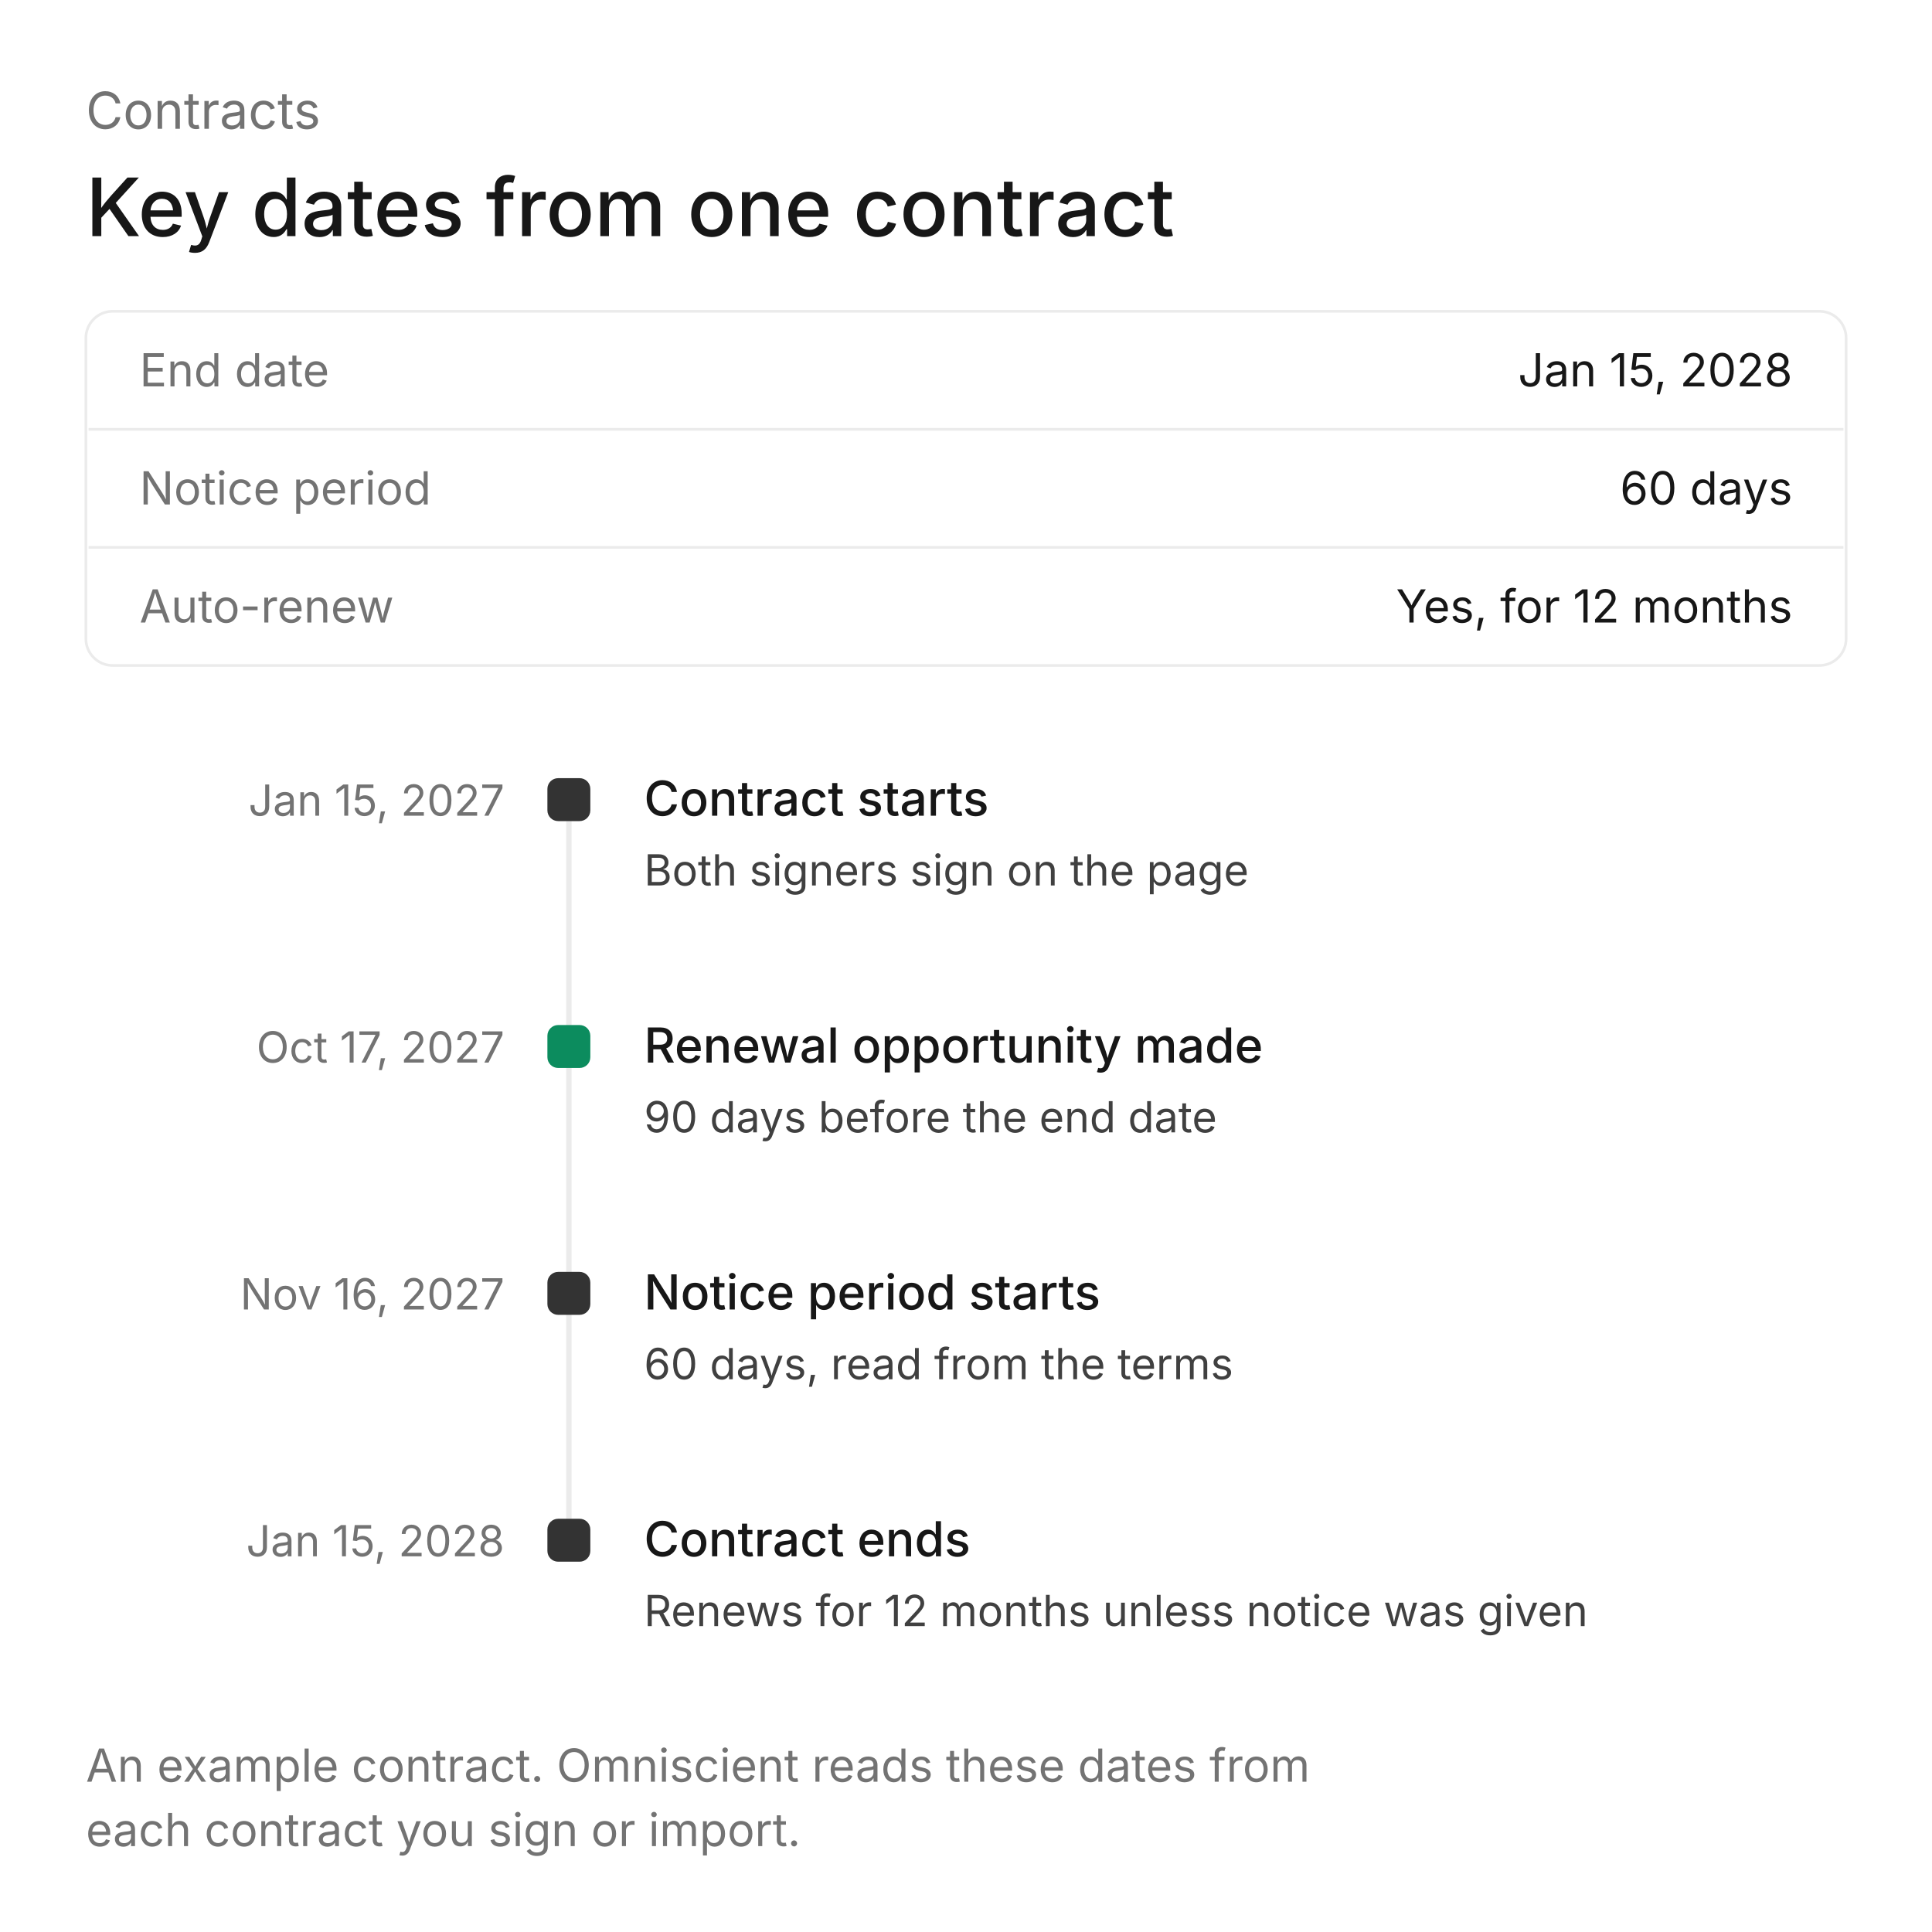
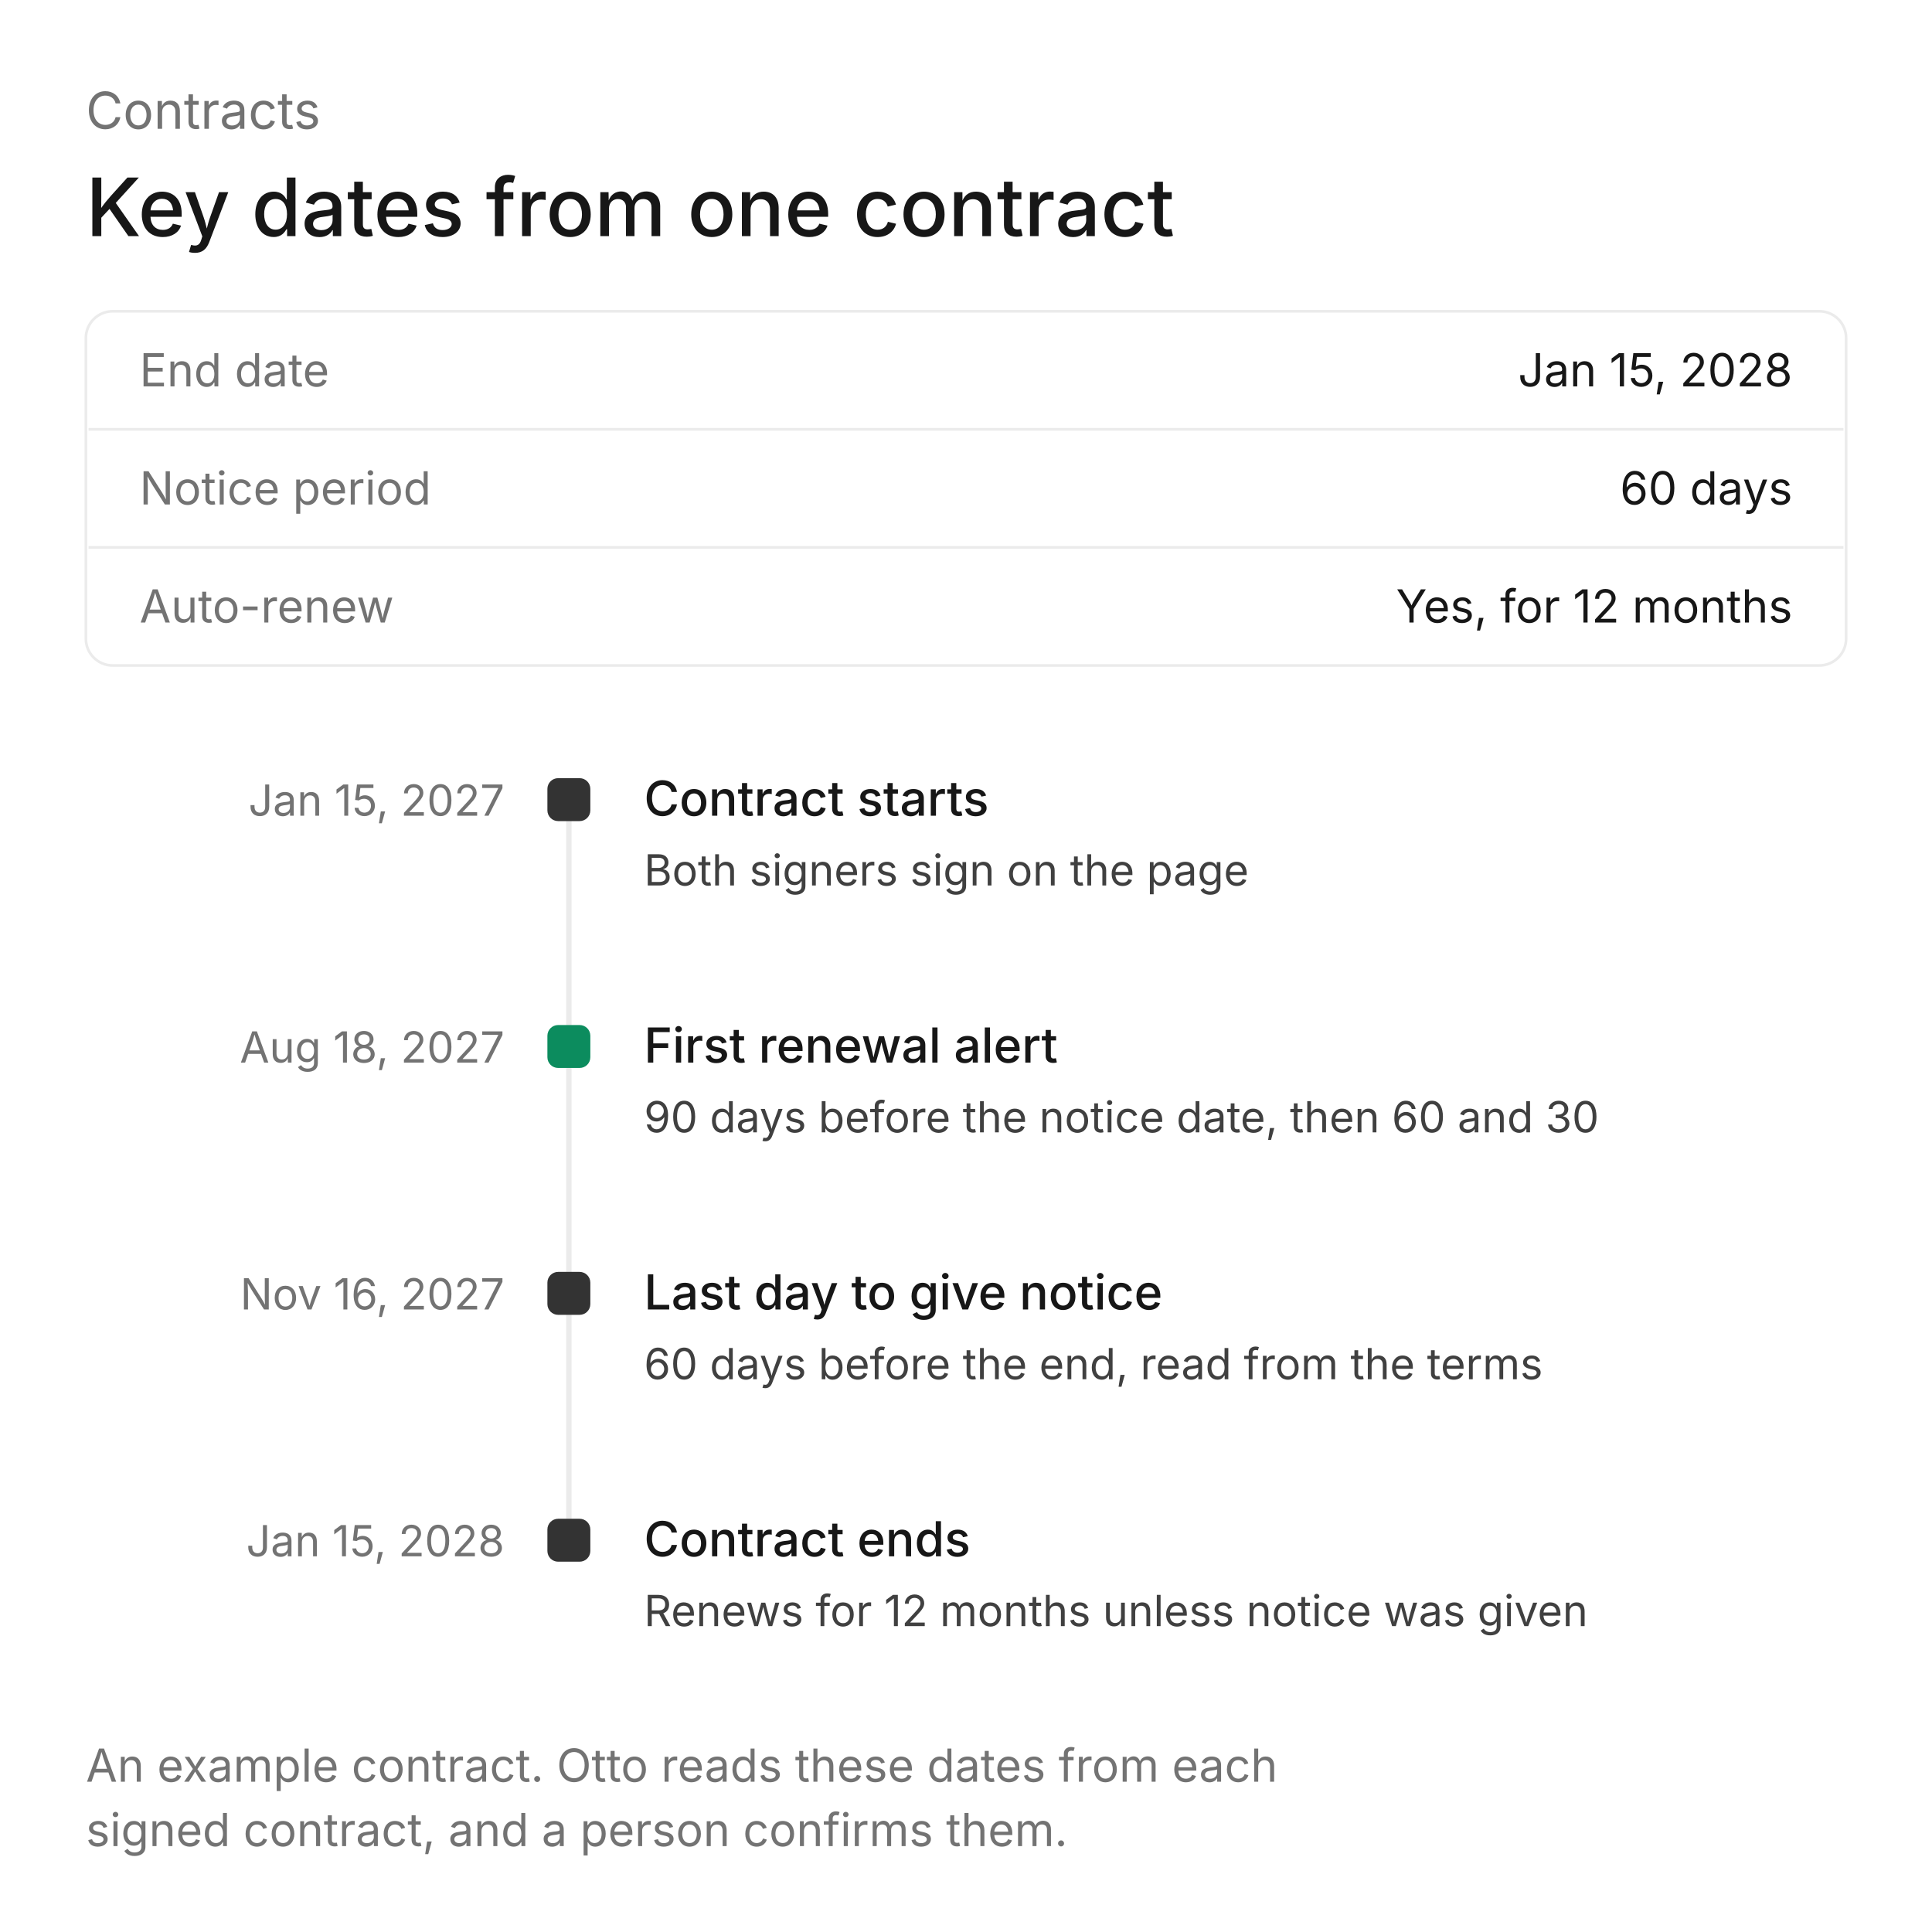
<svg xmlns="http://www.w3.org/2000/svg" viewBox="0 0 720 720" width="720" height="720" role="img" aria-labelledby="t d" font-family="Inter, system-ui, sans-serif">
  <rect width="720" height="720" fill="#ffffff" />
  <text x="32" y="48" font-size="19" fill="#737373">Contracts</text>
  <text x="32" y="88" font-size="30" font-weight="500" fill="#171717">Key dates from one contract</text>
  <rect x="32" y="116" width="656" height="132" fill="#ffffff" stroke="#ebebeb" rx="10" />
  <text x="52" y="144" font-size="17" fill="#737373">End date</text>
  <text x="668" y="144" text-anchor="end" font-size="17" fill="#171717">Jan 15, 2028</text>
  <line x1="33" x2="687" y1="160" y2="160" stroke="#ebebeb" />
  <text x="52" y="188" font-size="17" fill="#737373">Notice period</text>
  <text x="668" y="188" text-anchor="end" font-size="17" fill="#171717">60 days</text>
  <line x1="33" x2="687" y1="204" y2="204" stroke="#ebebeb" />
  <text x="52" y="232" font-size="17" fill="#737373">Auto-renew</text>
  <text x="668" y="232" text-anchor="end" font-size="17" fill="#171717">Yes, for 12 months</text>
  <line x1="212" x2="212" y1="298" y2="574" stroke="#ebebeb" stroke-width="2" />
  <text x="188" y="304" text-anchor="end" font-size="16" fill="#737373">Jan 15, 2027</text>
  <rect x="204" y="290" width="16" height="16" fill="#333333" rx="4" />
  <text x="240" y="304" font-size="18" font-weight="500" fill="#171717">Contract starts</text>
  <text x="240" y="330" font-size="16" fill="#404040">Both signers sign on the page</text>
-   <text x="188" y="396" text-anchor="end" font-size="16" fill="#737373">Oct 17, 2027</text>
+   <text x="188" y="396" text-anchor="end" font-size="16" fill="#737373">Aug 18, 2027</text>
  <rect x="204" y="382" width="16" height="16" fill="#0c8c5e" rx="4" />
-   <text x="240" y="396" font-size="18" font-weight="500" fill="#171717">Renewal opportunity made</text>
-   <text x="240" y="422" font-size="16" fill="#404040">90 days before the end date</text>
+   <text x="240" y="396" font-size="18" font-weight="500" fill="#171717">First renewal alert</text>
+   <text x="240" y="422" font-size="16" fill="#404040">90 days before the notice date, then 60 and 30</text>
  <text x="188" y="488" text-anchor="end" font-size="16" fill="#737373">Nov 16, 2027</text>
  <rect x="204" y="474" width="16" height="16" fill="#333333" rx="4" />
-   <text x="240" y="488" font-size="18" font-weight="500" fill="#171717">Notice period starts</text>
-   <text x="240" y="514" font-size="16" fill="#404040">60 days, read from the terms</text>
+   <text x="240" y="488" font-size="18" font-weight="500" fill="#171717">Last day to give notice</text>
+   <text x="240" y="514" font-size="16" fill="#404040">60 days before the end, read from the terms</text>
  <text x="188" y="580" text-anchor="end" font-size="16" fill="#737373">Jan 15, 2028</text>
  <rect x="204" y="566" width="16" height="16" fill="#333333" rx="4" />
  <text x="240" y="580" font-size="18" font-weight="500" fill="#171717">Contract ends</text>
  <text x="240" y="606" font-size="16" fill="#404040">Renews for 12 months unless notice was given</text>
-   <text x="32" y="664" font-size="17" fill="#737373">An example contract. Omniscient reads these dates from</text>
-   <text x="32" y="688" font-size="17" fill="#737373">each contract you sign or import.</text>
+   <text x="32" y="664" font-size="17" fill="#737373">An example contract. Otto reads these dates from each</text>
+   <text x="32" y="688" font-size="17" fill="#737373">signed contract, and a person confirms them.</text>
</svg>
